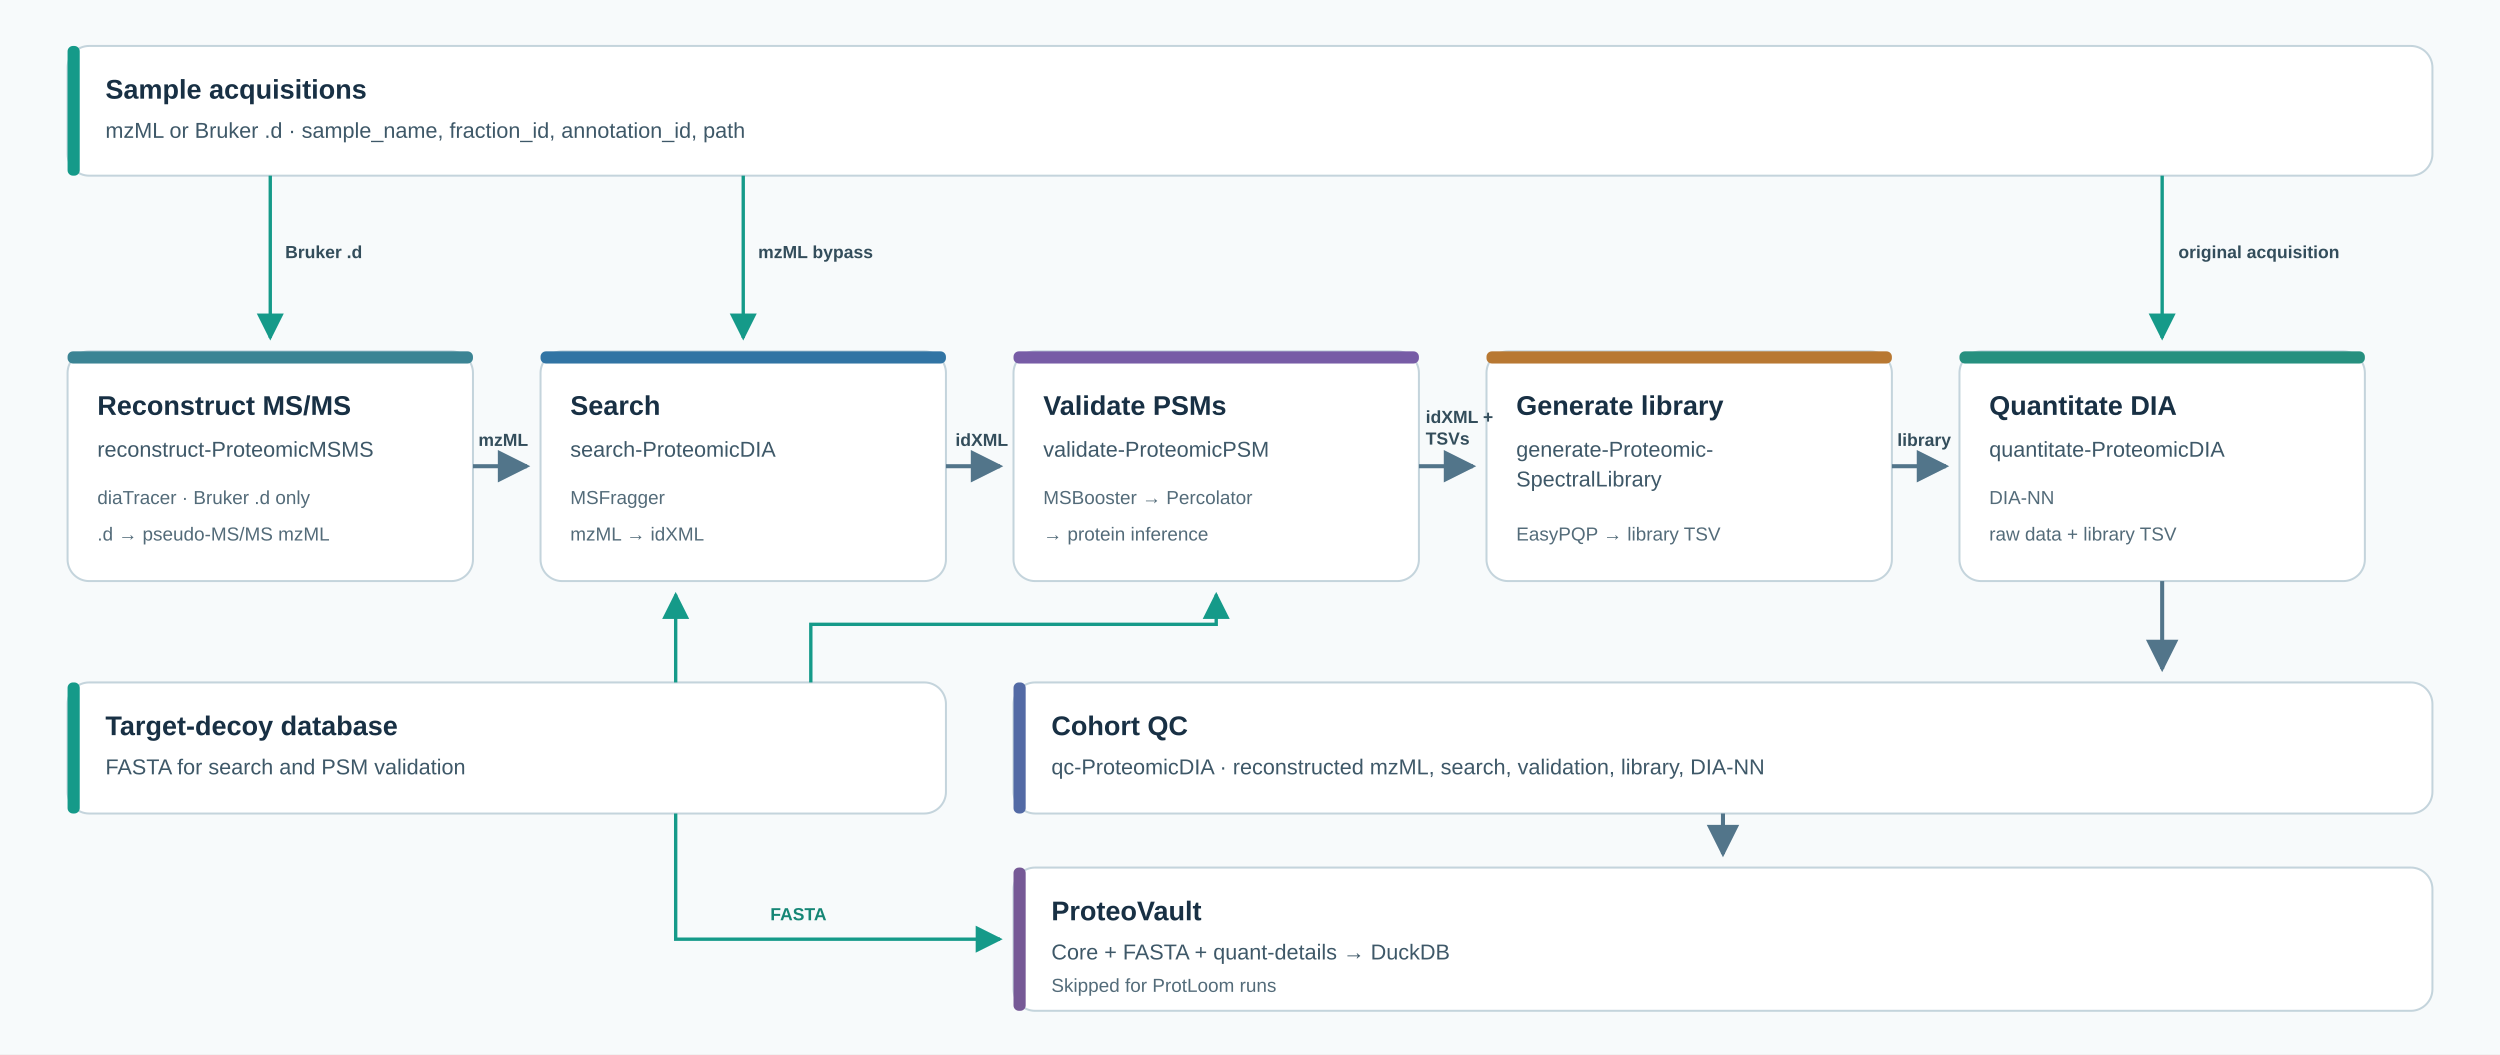
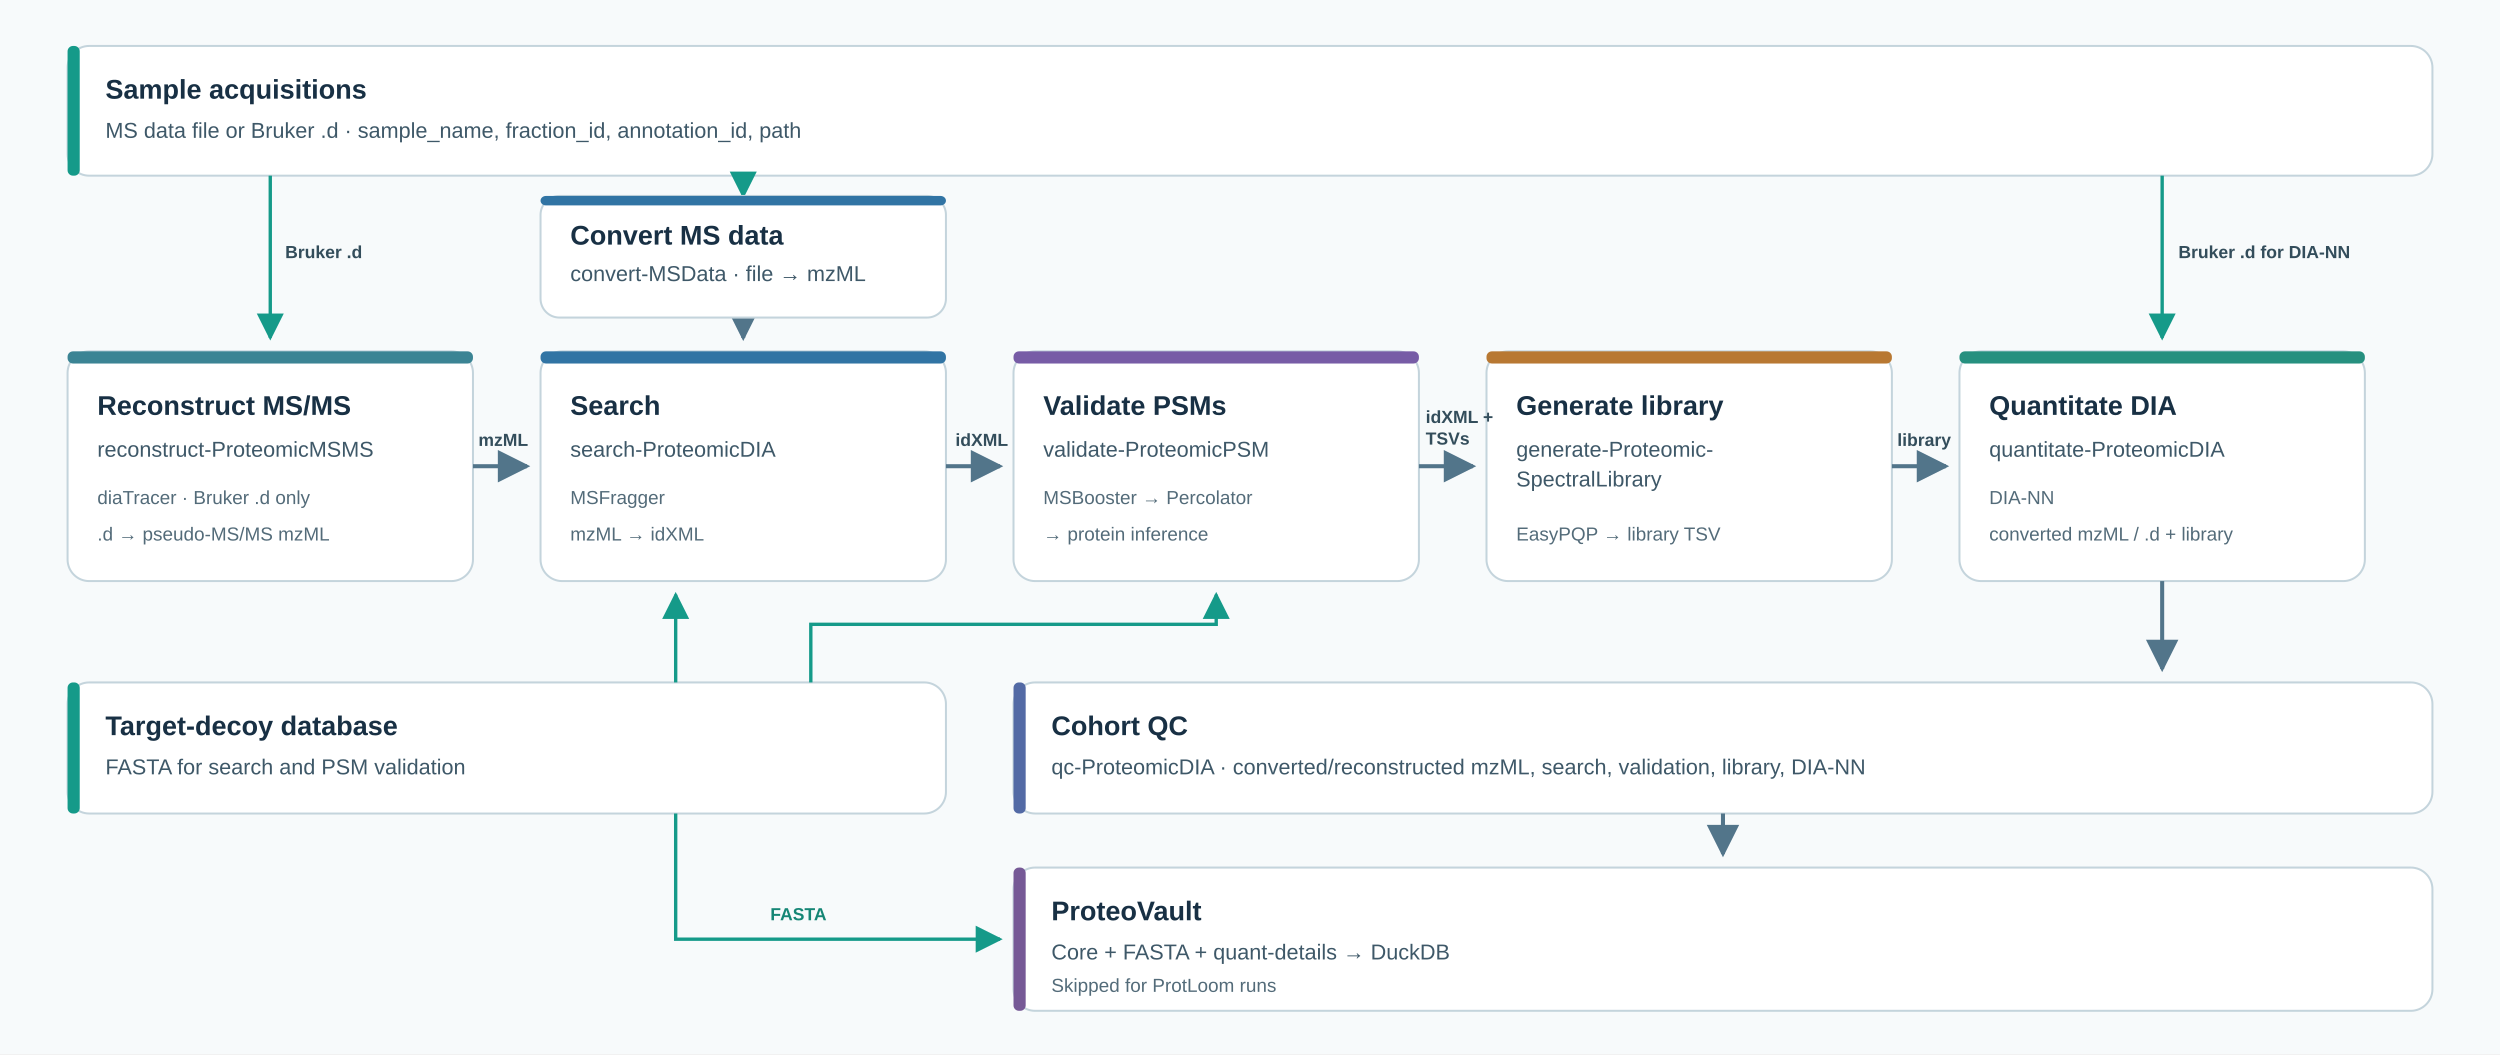
<svg xmlns="http://www.w3.org/2000/svg" width="1850" height="780" viewBox="0 0 1850 780" role="img" aria-labelledby="figure-title figure-description">
  <defs>
    <style>
      text { font-family: Arial, Helvetica, sans-serif; fill: #183044; }
      .name { font-size: 20px; font-weight: 700; }
      .tool { font-size: 16px; fill: #3e5868; }
      .small { font-size: 14px; fill: #536b79; }
      .handoff { font-size: 13px; font-weight: 700; fill: #334d5b; }
      .card { fill: #fff; stroke: #c4d4dc; stroke-width: 1.5; }
      .arrow { fill: none; stroke: #52758a; stroke-width: 3; marker-end: url(#arrowhead); }
      .input { fill: none; stroke: #159a89; stroke-width: 2.5; marker-end: url(#tealhead); }
    </style>
    <marker id="arrowhead" viewBox="0 0 10 10" refX="9" refY="5" markerWidth="8" markerHeight="8" orient="auto-start-reverse">
      <path d="M0 0 10 5 0 10Z" fill="#52758a" />
    </marker>
    <marker id="tealhead" viewBox="0 0 10 10" refX="9" refY="5" markerWidth="8" markerHeight="8" orient="auto-start-reverse">
      <path d="M0 0 10 5 0 10Z" fill="#159a89" />
    </marker>
  </defs>
  <rect width="1850" height="780" fill="#f7fafb" />
  <rect x="50" y="34" width="1750" height="96" rx="16" class="card" />
  <rect x="50" y="34" width="9" height="96" rx="4" fill="#159a89" />
  <text x="78" y="73" class="name">Sample acquisitions</text>
-   <text x="78" y="102" class="tool">mzML or Bruker .d · sample_name, fraction_id, annotation_id, path</text>
+   <text x="78" y="102" class="tool">MS data file or Bruker .d · sample_name, fraction_id, annotation_id, path</text>
  <path d="M200 130 V250" class="input" />
  <text x="211" y="191" class="handoff">Bruker .d</text>
-   <path d="M550 130 V250" class="input" />
-   <text x="561" y="191" class="handoff">mzML bypass</text>
+   <path d="M550 130 V145" class="input" />
+   <path d="M550 235 V250" class="arrow" />
  <path d="M1600 130 V250" class="input" />
-   <text x="1612" y="191" class="handoff">original acquisition</text>
+   <text x="1612" y="191" class="handoff">Bruker .d for DIA-NN</text>
+   <rect x="400" y="145" width="300" height="90" rx="14" class="card" />
+   <rect x="400" y="145" width="300" height="7" rx="4" fill="#3174a4" />
+   <text x="422" y="181" class="name">Convert MS data</text>
+   <text x="422" y="208" class="tool">convert-MSData · file → mzML</text>
  <rect x="50" y="260" width="300" height="170" rx="16" class="card" />
  <rect x="50" y="260" width="300" height="9" rx="4" fill="#3b8494" />
  <text x="72" y="307" class="name">Reconstruct MS/MS</text>
  <text x="72" y="338" class="tool">reconstruct-ProteomicMSMS</text>
  <text x="72" y="373" class="small">diaTracer · Bruker .d only</text>
  <text x="72" y="400" class="small">.d → pseudo-MS/MS mzML</text>
  <rect x="400" y="260" width="300" height="170" rx="16" class="card" />
  <rect x="400" y="260" width="300" height="9" rx="4" fill="#3174a4" />
  <text x="422" y="307" class="name">Search</text>
  <text x="422" y="338" class="tool">search-ProteomicDIA</text>
  <text x="422" y="373" class="small">MSFragger</text>
  <text x="422" y="400" class="small">mzML → idXML</text>
  <rect x="750" y="260" width="300" height="170" rx="16" class="card" />
  <rect x="750" y="260" width="300" height="9" rx="4" fill="#775ca6" />
  <text x="772" y="307" class="name">Validate PSMs</text>
  <text x="772" y="338" class="tool">validate-ProteomicPSM</text>
  <text x="772" y="373" class="small">MSBooster → Percolator</text>
  <text x="772" y="400" class="small">→ protein inference</text>
  <rect x="1100" y="260" width="300" height="170" rx="16" class="card" />
  <rect x="1100" y="260" width="300" height="9" rx="4" fill="#b87832" />
  <text x="1122" y="307" class="name">Generate library</text>
  <text x="1122" y="338" class="tool">generate-Proteomic-</text>
  <text x="1122" y="360" class="tool">SpectralLibrary</text>
  <text x="1122" y="400" class="small">EasyPQP → library TSV</text>
  <rect x="1450" y="260" width="300" height="170" rx="16" class="card" />
  <rect x="1450" y="260" width="300" height="9" rx="4" fill="#26907f" />
  <text x="1472" y="307" class="name">Quantitate DIA</text>
  <text x="1472" y="338" class="tool">quantitate-ProteomicDIA</text>
  <text x="1472" y="373" class="small">DIA-NN</text>
-   <text x="1472" y="400" class="small">raw data + library TSV</text>
+   <text x="1472" y="400" class="small">converted mzML / .d + library</text>
  <path d="M350 345 H390" class="arrow" />
  <text x="354" y="330" class="handoff">mzML</text>
  <path d="M700 345 H740" class="arrow" />
  <text x="707" y="330" class="handoff">idXML</text>
  <path d="M1050 345 H1090" class="arrow" />
  <text x="1055" y="313" class="handoff">idXML +</text>
  <text x="1055" y="329" class="handoff">TSVs</text>
  <path d="M1400 345 H1440" class="arrow" />
  <text x="1404" y="330" class="handoff">library</text>
  <rect x="50" y="505" width="650" height="97" rx="16" class="card" />
  <rect x="50" y="505" width="9" height="97" rx="4" fill="#159a89" />
  <text x="78" y="544" class="name">Target-decoy database</text>
  <text x="78" y="573" class="tool">FASTA for search and PSM validation</text>
  <path d="M500 505 V440" class="input" />
  <path d="M600 505 V462 H900 V440" class="input" />
  <rect x="750" y="505" width="1050" height="97" rx="16" class="card" />
  <rect x="750" y="505" width="9" height="97" rx="4" fill="#536aa5" />
  <text x="778" y="544" class="name">Cohort QC</text>
-   <text x="778" y="573" class="tool">qc-ProteomicDIA · reconstructed mzML, search, validation, library, DIA-NN</text>
+   <text x="778" y="573" class="tool">qc-ProteomicDIA · converted/reconstructed mzML, search, validation, library, DIA-NN</text>
  <path d="M1600 430 V495" class="arrow" />
  <rect x="750" y="642" width="1050" height="106" rx="16" class="card" />
  <rect x="750" y="642" width="9" height="106" rx="4" fill="#765996" />
  <text x="778" y="681" class="name">ProteoVault</text>
  <text x="778" y="710" class="tool">Core + FASTA + quant-details → DuckDB</text>
  <text x="778" y="734" class="small">Skipped for ProtLoom runs</text>
  <path d="M1275 602 V632" class="arrow" />
  <path d="M500 602 V695 H740" class="input" />
  <text x="570" y="681" class="handoff" style="fill:#158675">FASTA</text>
</svg>
